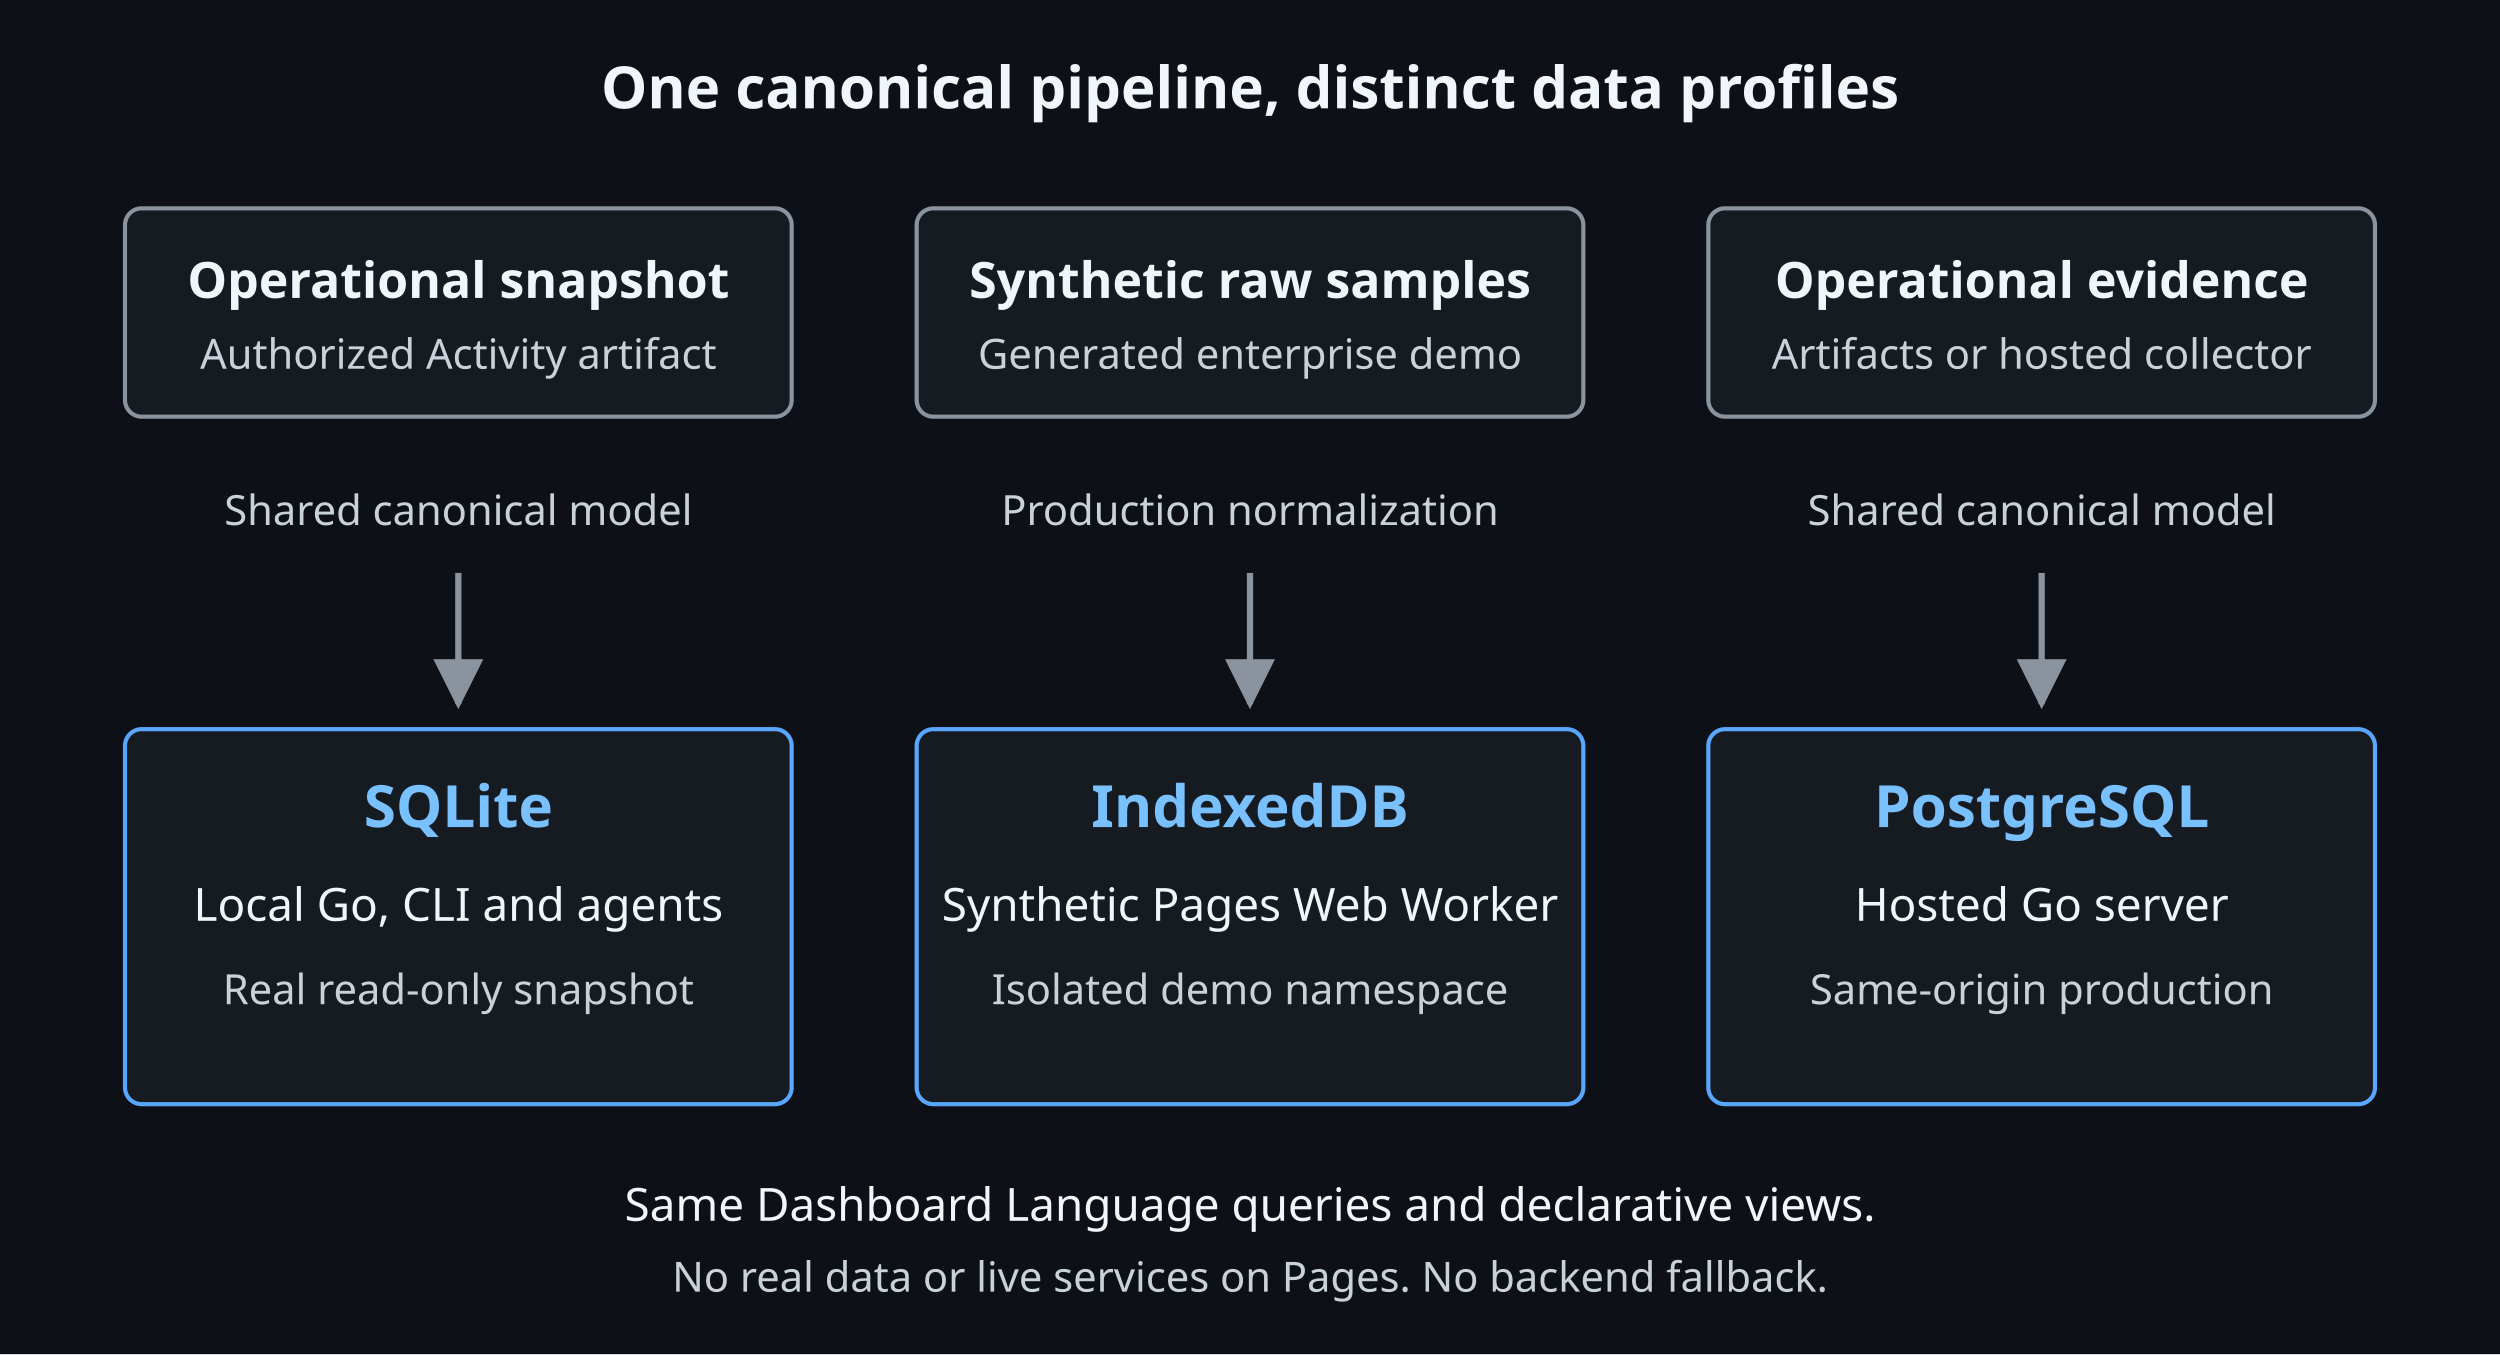
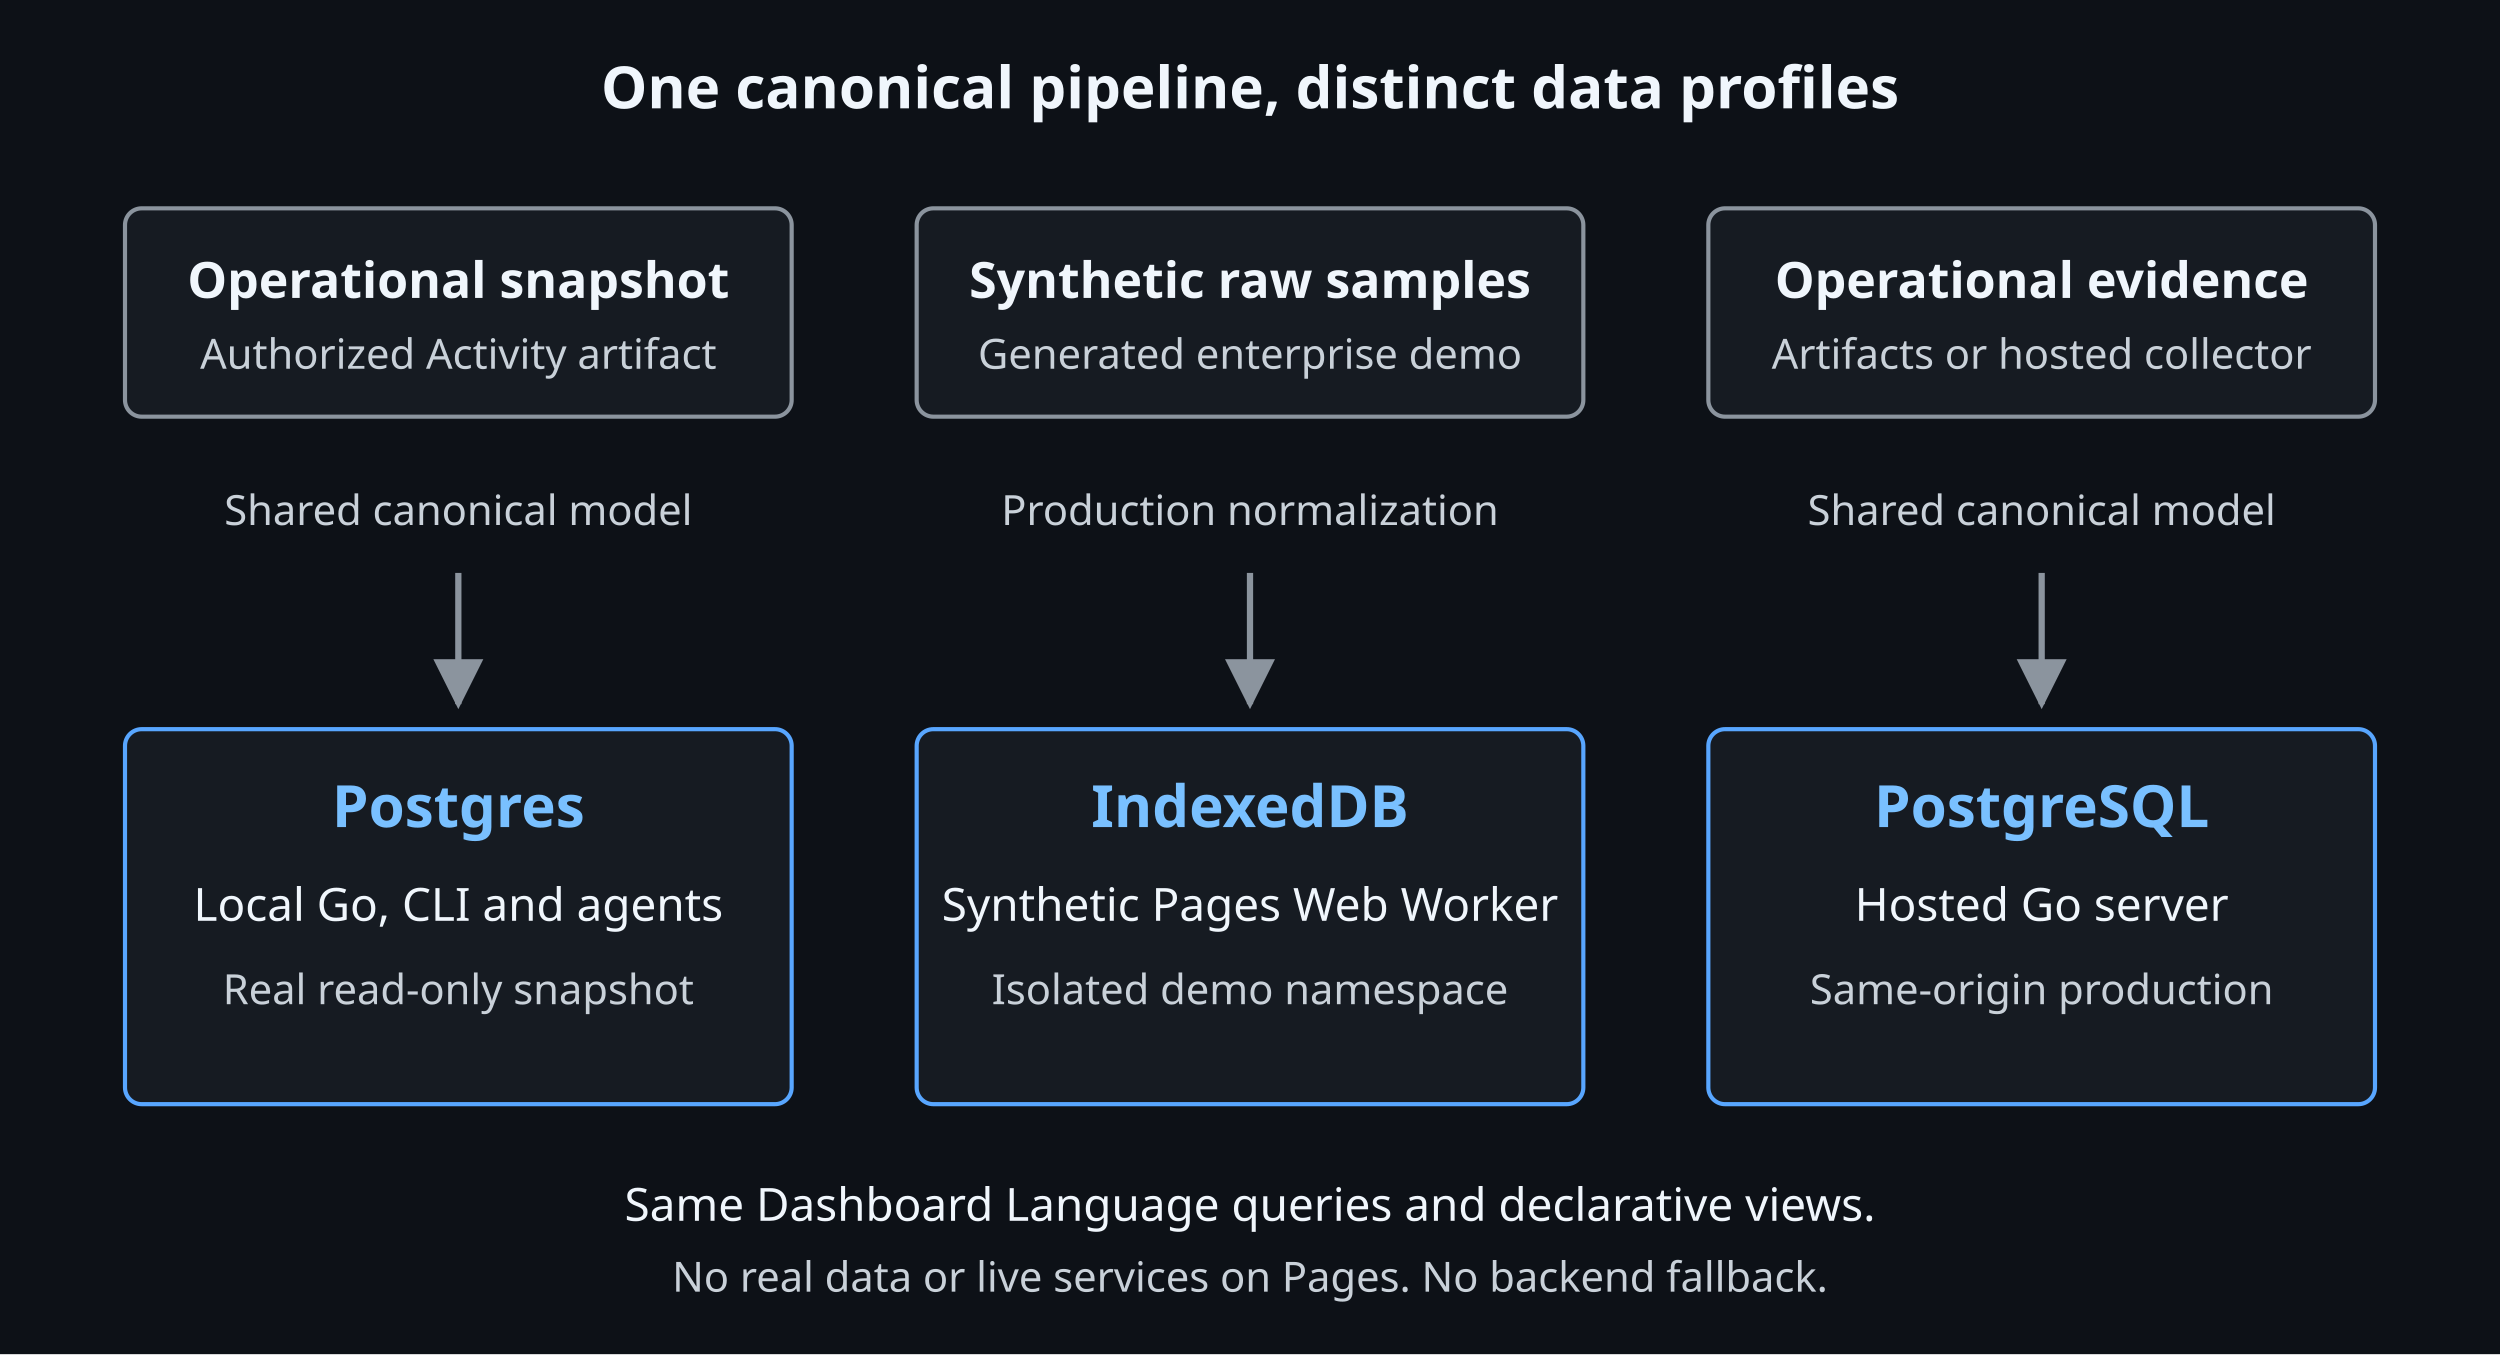
<svg xmlns="http://www.w3.org/2000/svg" width="1200" height="650" viewBox="0 0 1200 650" role="img" aria-labelledby="title description" data-visual-kind="diagram" data-visual-id="dashboard-data-flow">
  <defs>
    <marker id="arrow" viewBox="0 0 10 10" refX="9" refY="5" markerWidth="8" markerHeight="8" orient="auto">
      <path d="M0 0L10 5L0 10z" fill="#8b949e" />
    </marker>
  </defs>
  <rect width="1200" height="650" fill="#0d1117" />
  <g font-family="Mona Sans, system-ui, sans-serif" text-anchor="middle">
    <text x="600" y="52" fill="#f0f6fc" font-size="28" font-weight="700">One canonical pipeline, distinct data profiles</text>
    <g data-node="workflows">
      <rect x="60" y="100" width="320" height="100" rx="8" fill="#161b22" stroke="#8b949e" stroke-width="2" />
      <text x="220" y="143" fill="#f0f6fc" font-size="24" font-weight="700">Operational snapshot</text>
      <text x="220" y="177" fill="#c9d1d9" font-size="20">Authorized Activity artifact</text>
    </g>
    <g data-node="activity">
      <rect x="440" y="100" width="320" height="100" rx="8" fill="#161b22" stroke="#8b949e" stroke-width="2" />
      <text x="600" y="143" fill="#f0f6fc" font-size="24" font-weight="700">Synthetic raw samples</text>
      <text x="600" y="177" fill="#c9d1d9" font-size="20">Generated enterprise demo</text>
    </g>
    <g data-node="jsonl">
      <rect x="820" y="100" width="320" height="100" rx="8" fill="#161b22" stroke="#8b949e" stroke-width="2" />
      <text x="980" y="143" fill="#f0f6fc" font-size="24" font-weight="700">Operational evidence</text>
      <text x="980" y="177" fill="#c9d1d9" font-size="20">Artifacts or hosted collector</text>
    </g>
    <text x="220" y="252" fill="#c9d1d9" font-size="20">Shared canonical model</text>
    <text x="600" y="252" fill="#c9d1d9" font-size="20">Production normalization</text>
    <text x="980" y="252" fill="#c9d1d9" font-size="20">Shared canonical model</text>
    <path d="M220 275v63" stroke="#8b949e" stroke-width="3" fill="none" marker-end="url(#arrow)" />
    <path d="M600 275v63" stroke="#8b949e" stroke-width="3" fill="none" marker-end="url(#arrow)" />
    <path d="M980 275v63" stroke="#8b949e" stroke-width="3" fill="none" marker-end="url(#arrow)" />
    <g data-node="sqlite">
      <rect x="60" y="350" width="320" height="180" rx="8" fill="#161b22" stroke="#58a6ff" stroke-width="2" />
-       <text x="220" y="397" fill="#79c0ff" font-size="28" font-weight="700">SQLite</text>
+       <text x="220" y="397" fill="#79c0ff" font-size="28" font-weight="700">Postgres</text>
      <text x="220" y="442" fill="#f0f6fc" font-size="22">Local Go, CLI and agents</text>
      <text x="220" y="482" fill="#c9d1d9" font-size="20">Real read-only snapshot</text>
    </g>
    <g data-node="indexeddb">
      <rect x="440" y="350" width="320" height="180" rx="8" fill="#161b22" stroke="#58a6ff" stroke-width="2" />
      <text x="600" y="397" fill="#79c0ff" font-size="28" font-weight="700">IndexedDB</text>
      <text x="600" y="442" fill="#f0f6fc" font-size="22">Synthetic Pages Web Worker</text>
      <text x="600" y="482" fill="#c9d1d9" font-size="20">Isolated demo namespace</text>
    </g>
    <g data-node="postgres">
      <rect x="820" y="350" width="320" height="180" rx="8" fill="#161b22" stroke="#58a6ff" stroke-width="2" />
      <text x="980" y="397" fill="#79c0ff" font-size="28" font-weight="700">PostgreSQL</text>
      <text x="980" y="442" fill="#f0f6fc" font-size="22">Hosted Go server</text>
      <text x="980" y="482" fill="#c9d1d9" font-size="20">Same-origin production</text>
    </g>
    <text x="600" y="586" fill="#f0f6fc" font-size="22">Same Dashboard Language queries and declarative views.</text>
    <text x="600" y="620" fill="#c9d1d9" font-size="20">No real data or live services on Pages. No backend fallback.</text>
  </g>
</svg>
